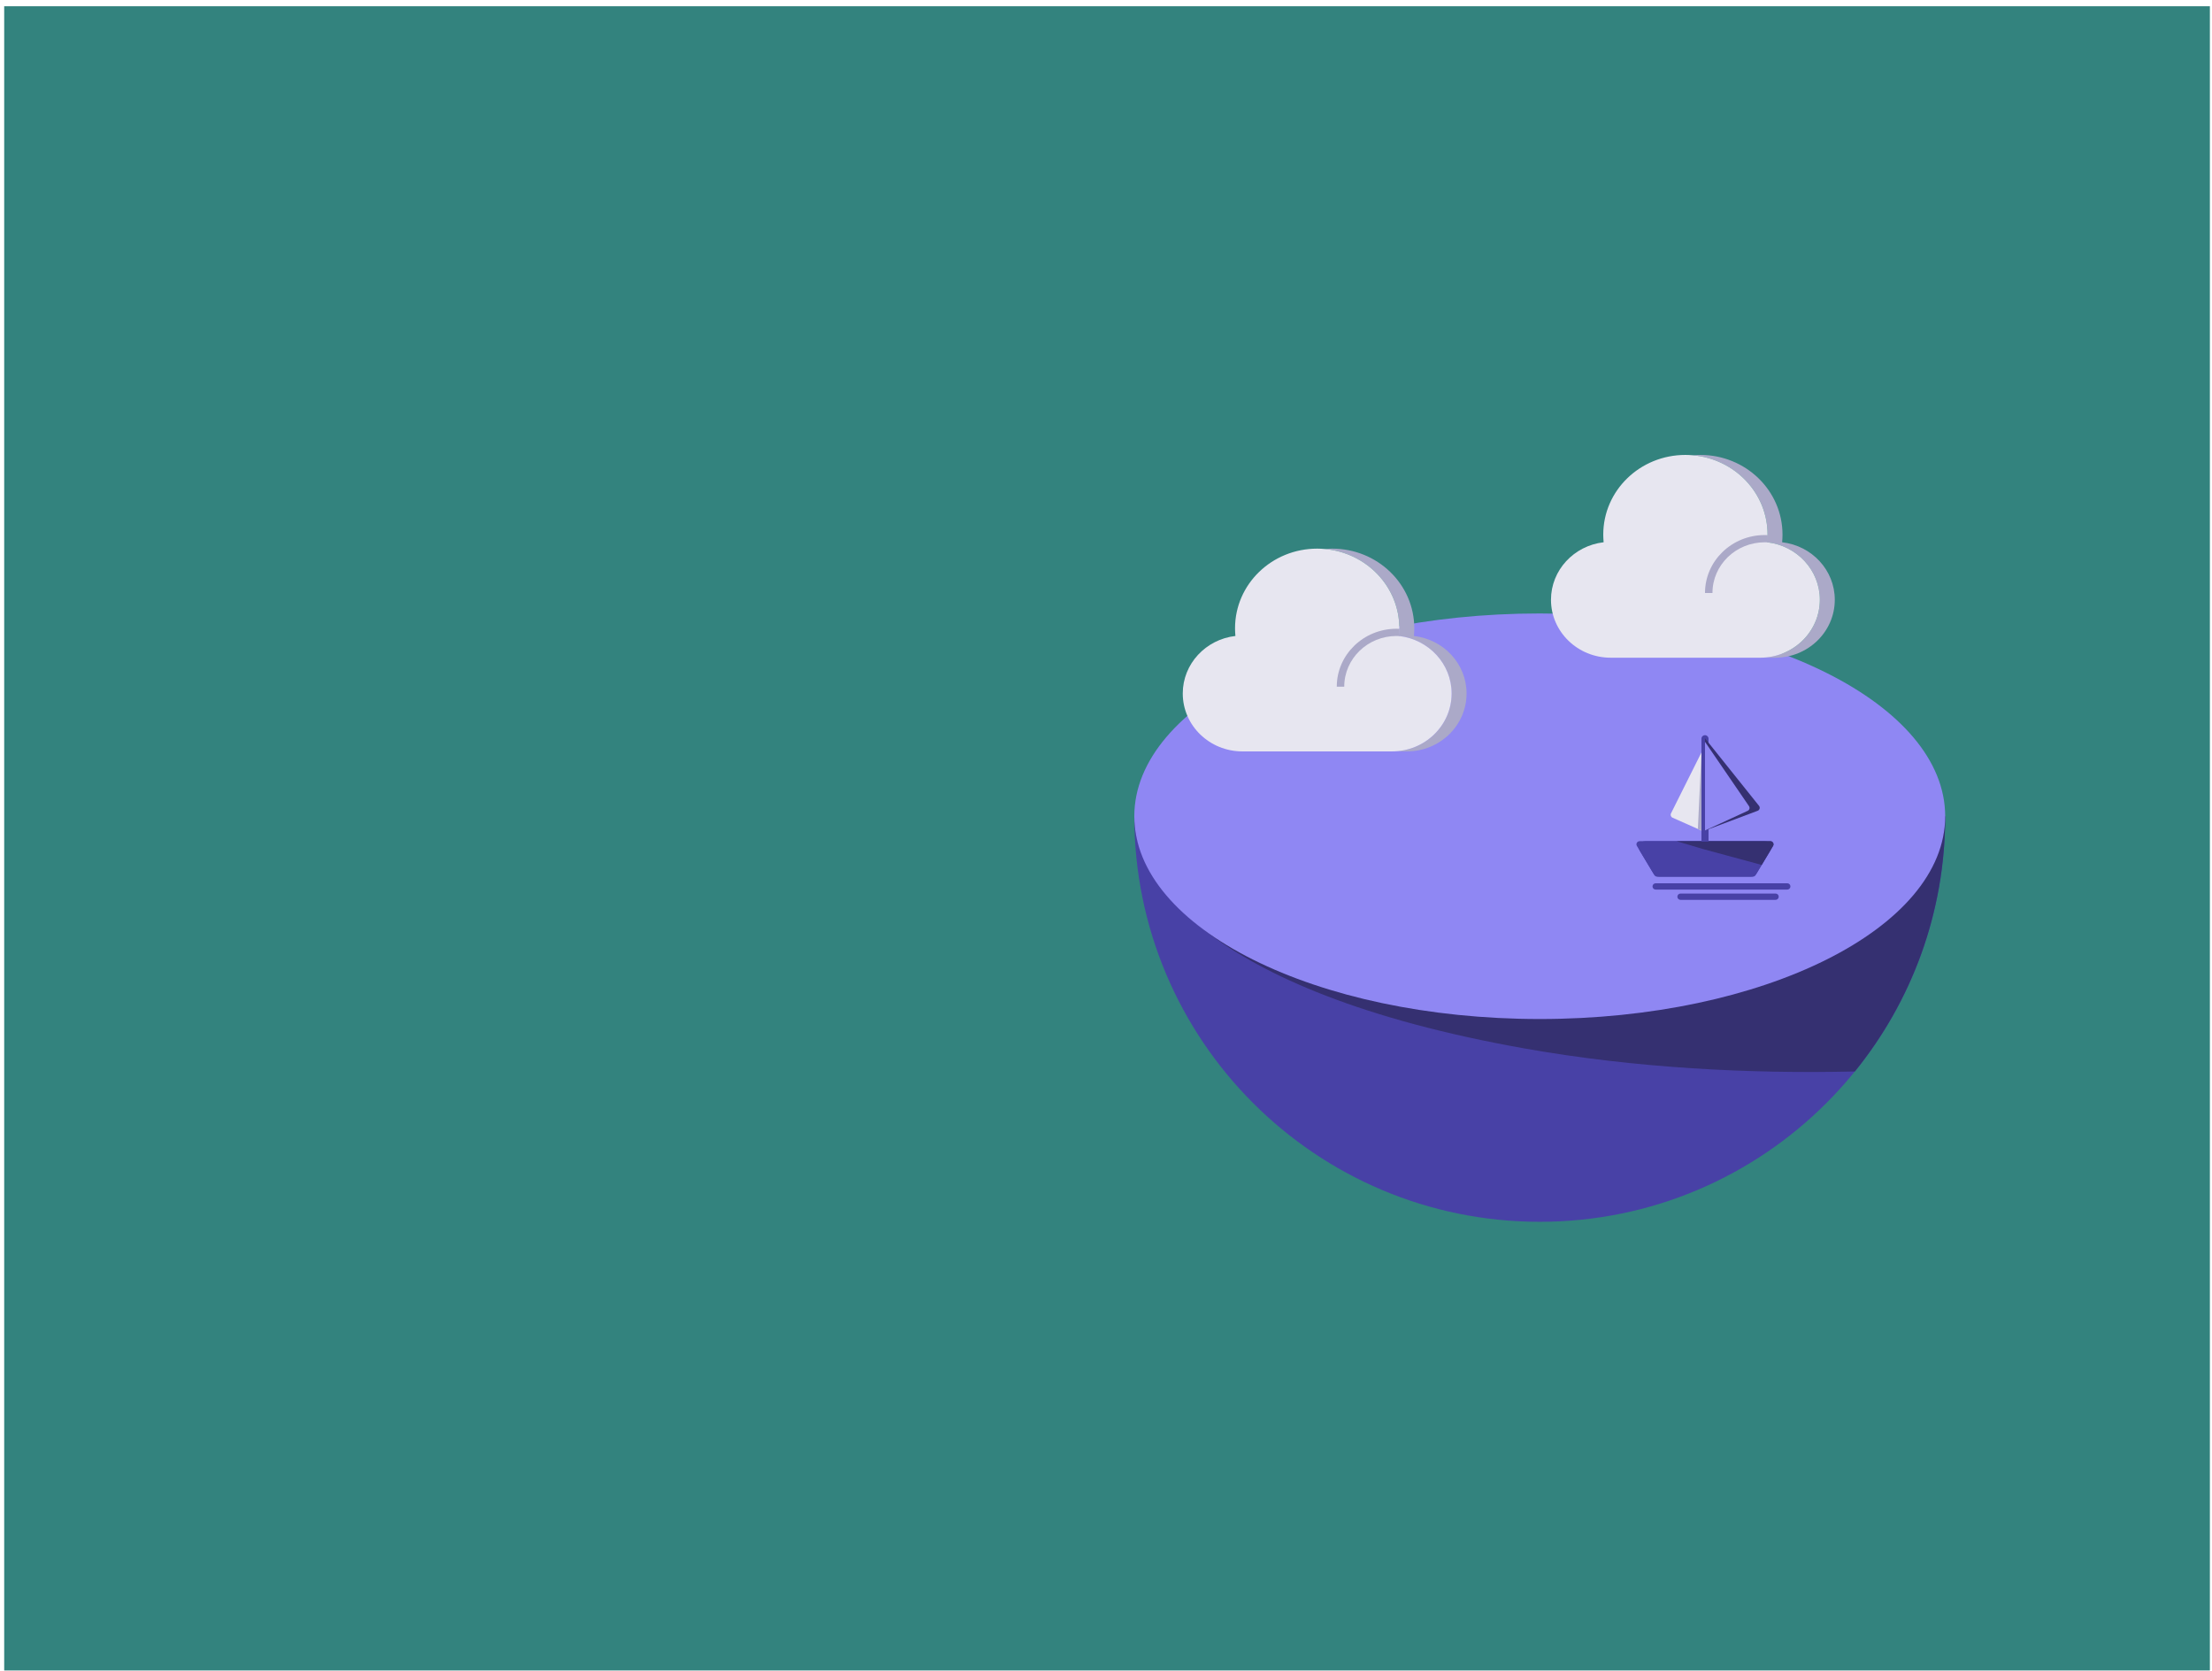
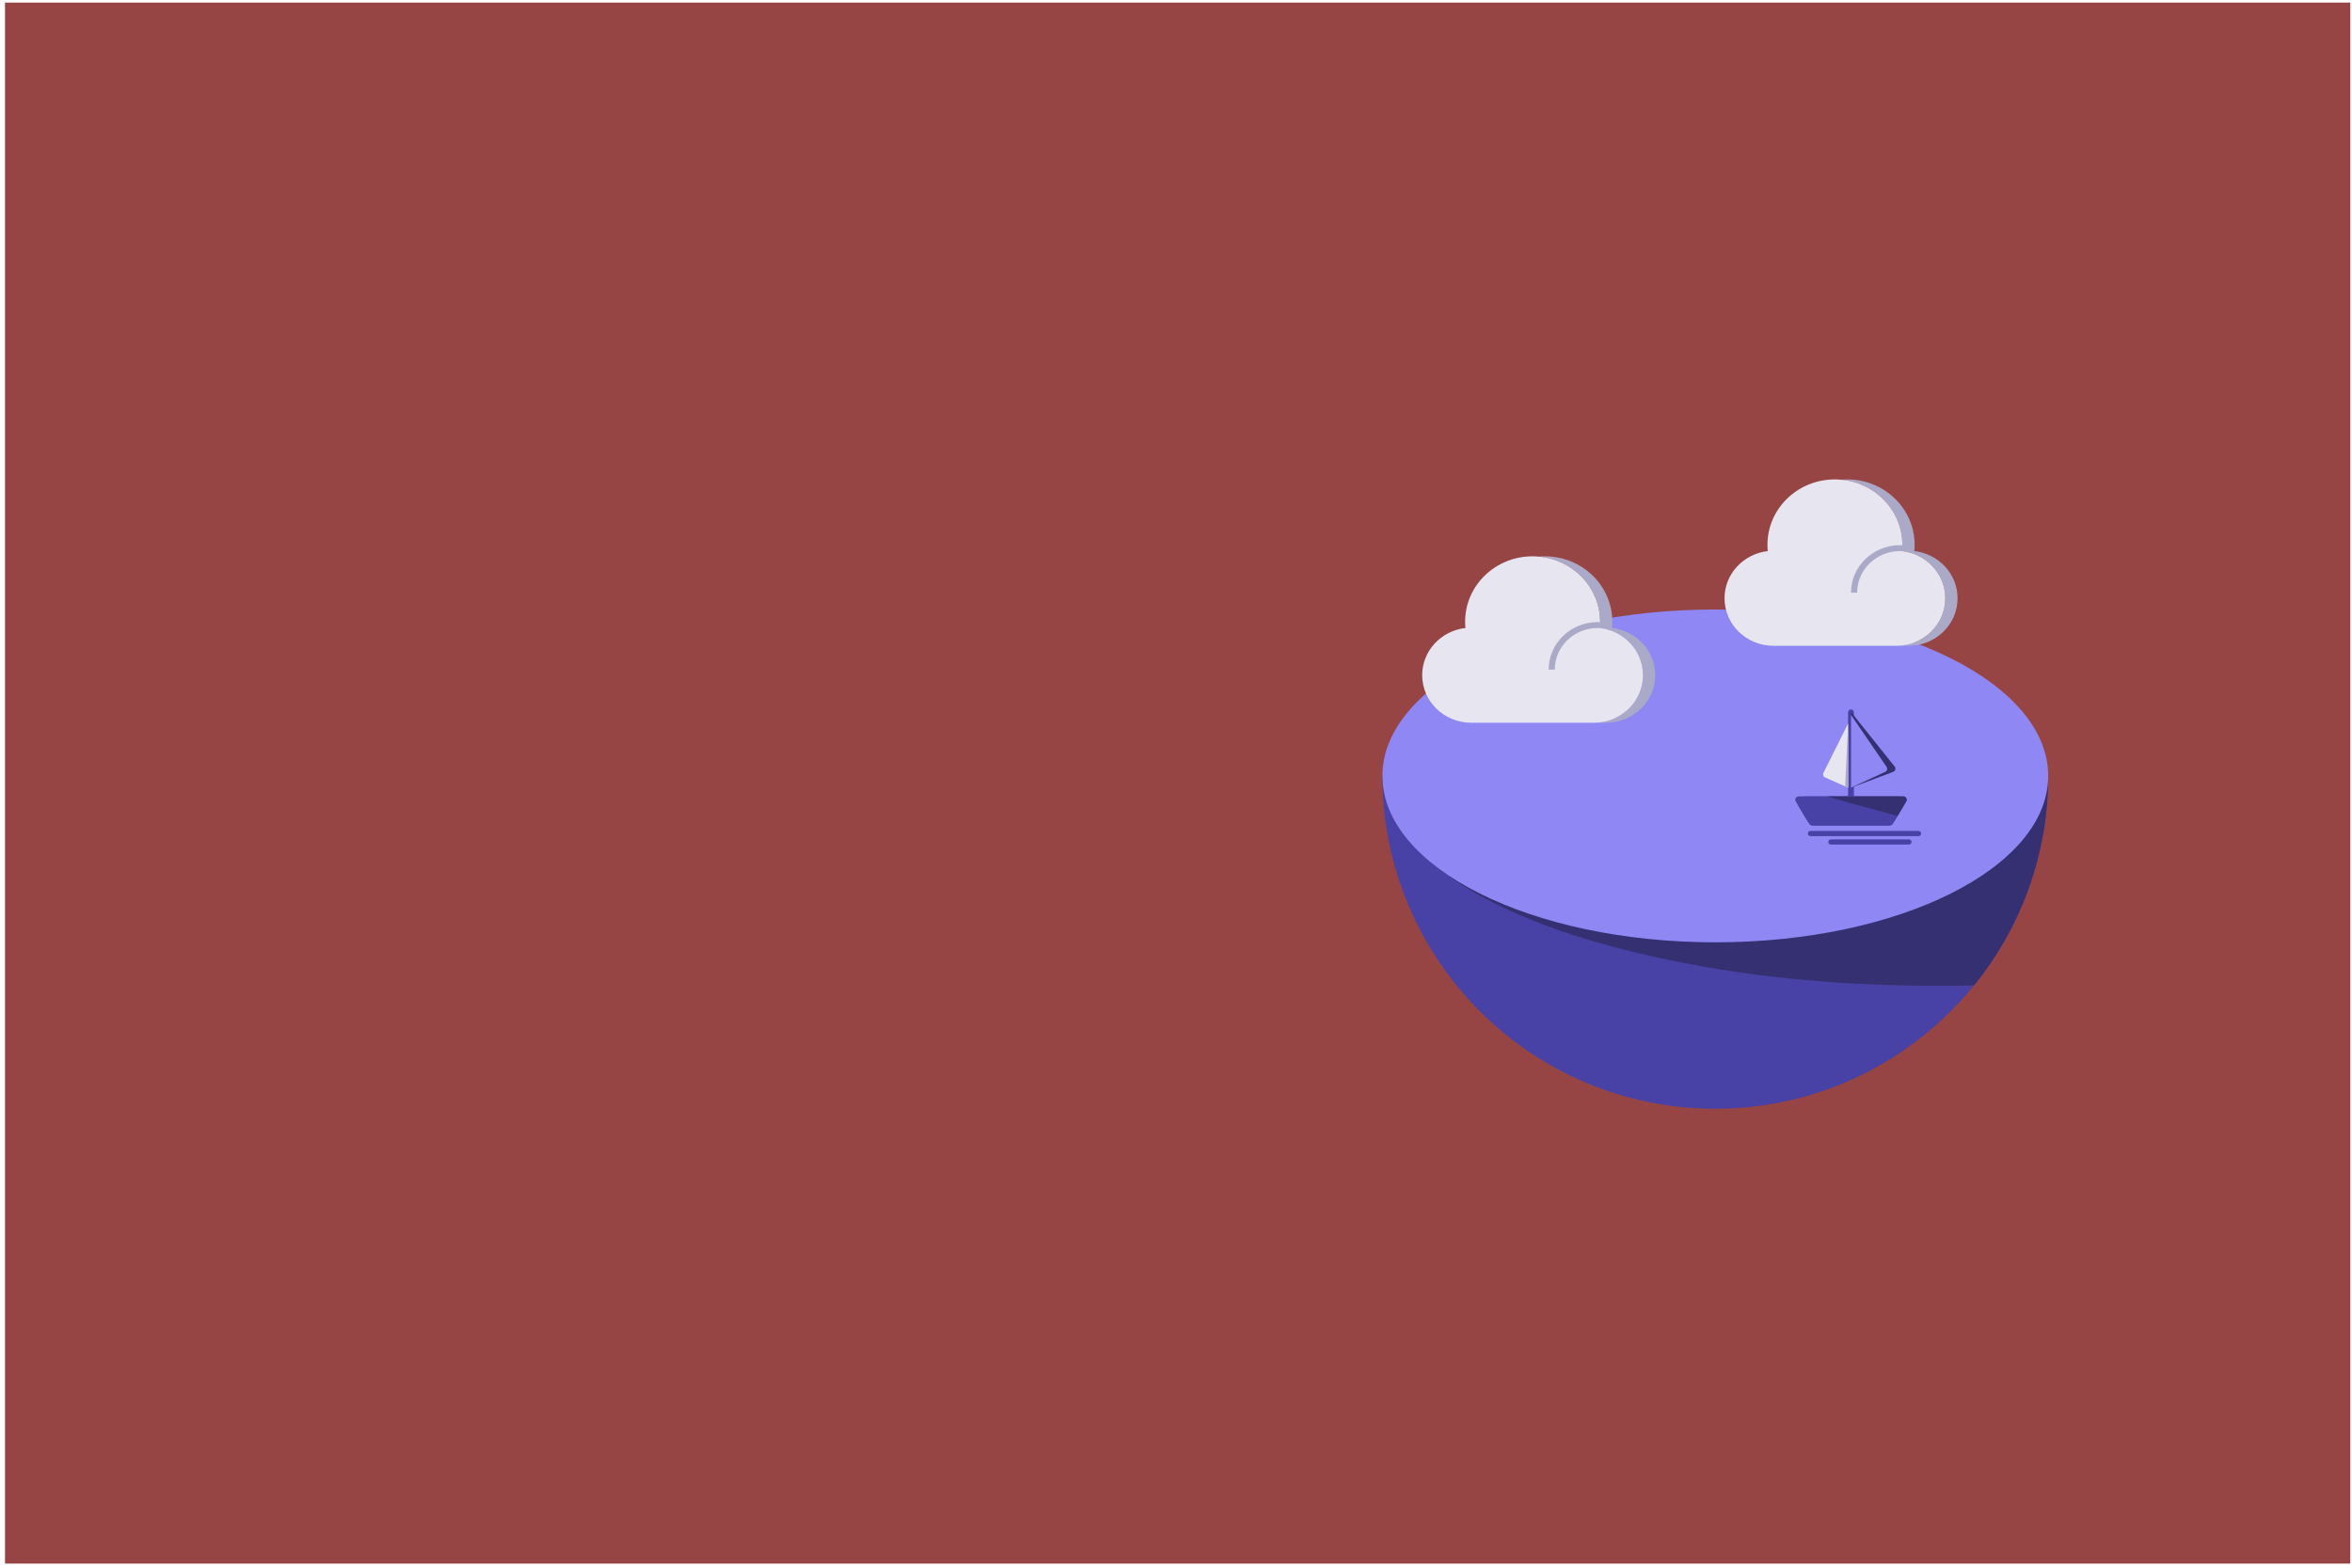
- <svg xmlns="http://www.w3.org/2000/svg" width="351" height="265" viewBox="0 0 351 265" fill="none">
-   <rect x="0.666" y="0.992" width="350" height="264" fill="#33837E" />
-   <path d="M244.326 193.818C279.857 193.818 308.661 165.014 308.661 129.482H179.99C179.99 165.014 208.794 193.818 244.326 193.818Z" fill="#4841A6" />
-   <path d="M179.995 129.482H308.666C308.666 144.825 303.296 158.912 294.332 169.969C277.616 170.363 259.45 169.426 242.016 166.338C190.242 157.168 179.722 138.449 179.995 129.482Z" fill="#353071" />
-   <ellipse cx="244.326" cy="129.482" rx="64.335" ry="32.168" fill="#8F87F3" />
-   <path d="M282.789 86.021C282.824 85.619 282.848 85.217 282.848 84.803C282.848 77.818 277.017 72.166 269.812 72.166C269.409 72.166 269.018 72.189 268.627 72.224C275.275 72.809 280.478 78.209 280.478 84.803C280.478 85.217 280.454 85.619 280.419 86.021C285.124 86.561 288.774 90.444 288.774 95.143C288.774 100.221 284.531 104.334 279.293 104.334H281.663C286.901 104.334 291.144 100.221 291.144 95.143C291.144 90.433 287.494 86.561 282.789 86.021Z" fill="#ABA9C8" />
-   <path d="M280.418 86.021C280.454 85.619 280.477 85.217 280.477 84.803C280.477 78.209 275.275 72.809 268.626 72.224C268.235 72.189 267.844 72.166 267.441 72.166C260.236 72.166 254.405 77.818 254.405 84.803C254.405 85.217 254.429 85.619 254.464 86.021C249.759 86.561 246.109 90.444 246.109 95.143C246.109 100.221 250.352 104.334 255.59 104.334H279.292C284.53 104.334 288.773 100.221 288.773 95.143C288.773 90.433 285.123 86.561 280.418 86.021Z" fill="#E7E6F0" />
-   <path d="M280.031 86.024C275.449 86.024 271.734 89.625 271.734 94.067H270.549C270.549 88.99 274.794 84.875 280.031 84.875C280.191 84.875 280.35 84.879 280.509 84.886V86.037C280.351 86.028 280.191 86.024 280.031 86.024Z" fill="#ABA9C8" />
-   <path d="M224.359 100.886C224.395 100.484 224.419 100.082 224.419 99.668C224.419 92.684 218.588 87.031 211.382 87.031C210.979 87.031 210.588 87.054 210.197 87.089C216.846 87.675 222.048 93.074 222.048 99.668C222.048 100.082 222.025 100.484 221.989 100.886C226.694 101.426 230.344 105.309 230.344 110.008C230.344 115.086 226.101 119.199 220.863 119.199H223.234C228.472 119.199 232.714 115.086 232.714 110.008C232.714 105.298 229.064 101.426 224.359 100.886Z" fill="#ABA9C8" />
-   <path d="M221.989 100.886C222.024 100.484 222.048 100.082 222.048 99.668C222.048 93.074 216.845 87.675 210.197 87.089C209.806 87.054 209.415 87.031 209.012 87.031C201.806 87.031 195.975 92.684 195.975 99.668C195.975 100.082 195.999 100.484 196.035 100.886C191.33 101.426 187.68 105.309 187.68 110.008C187.68 115.086 191.922 119.199 197.161 119.199H220.863C226.101 119.199 230.344 115.086 230.344 110.008C230.344 105.298 226.694 101.426 221.989 100.886Z" fill="#E7E6F0" />
-   <path d="M221.601 100.889C217.019 100.889 213.304 104.49 213.304 108.932H212.119C212.119 103.856 216.364 99.74 221.601 99.74C221.761 99.74 221.921 99.744 222.079 99.752V100.902C221.921 100.893 221.762 100.889 221.601 100.889Z" fill="#ABA9C8" />
-   <path d="M260.198 134.952C259.798 134.285 260.278 133.438 261.055 133.438H280.04C280.818 133.438 281.298 134.285 280.898 134.952L278.72 138.581C278.54 138.883 278.214 139.067 277.863 139.067H263.233C262.882 139.067 262.556 138.883 262.375 138.581L260.198 134.952Z" fill="#4841A6" />
-   <path d="M259.743 134.195C259.543 133.861 259.784 133.438 260.172 133.438H280.924C281.312 133.438 281.552 133.861 281.352 134.195L278.575 138.824C278.484 138.975 278.322 139.067 278.146 139.067H262.95C262.774 139.067 262.611 138.975 262.521 138.824L259.743 134.195Z" fill="#4841A6" />
-   <path d="M266.045 133.438H280.924C281.313 133.438 281.553 133.862 281.353 134.195L279.546 137.207L270.226 134.683L266.045 133.438Z" fill="#353071" />
-   <path d="M269.984 117.188C269.984 116.877 270.236 116.625 270.547 116.625C270.858 116.625 271.11 116.877 271.11 117.188V133.513H269.984V117.188Z" fill="#4841A6" />
-   <path d="M270.547 117.113L279.123 127.834C279.336 128.099 279.227 128.495 278.908 128.614L270.547 131.75V117.113Z" fill="#353071" />
-   <path d="M270.547 117.676L277.531 127.883C277.706 128.139 277.609 128.49 277.328 128.62L270.547 131.749V117.676Z" fill="#8F87F3" />
-   <path d="M269.984 119.365L265.152 129.03C265.024 129.285 265.136 129.595 265.396 129.711L269.984 131.75V119.365Z" fill="#E7E6F0" />
-   <path d="M269.984 119.365L269.958 119.94L269.42 131.502L269.984 131.75V119.365Z" fill="#ABA9C8" />
-   <rect x="262.221" y="140.117" width="21.885" height="1" rx="0.5" fill="#4841A6" />
-   <rect x="266.164" y="141.746" width="16.086" height="1" rx="0.5" fill="#4841A6" />
+ <svg xmlns="http://www.w3.org/2000/svg" width="351" height="234" viewBox="0 0 351 234" fill="none">
+   <rect x="0.746" y="0.387" width="350" height="233" fill="#974444" />
+   <path d="M255.982 165.496C283.42 165.496 305.662 143.254 305.662 115.816H206.303C206.303 143.254 228.545 165.496 255.982 165.496Z" fill="#4841A6" />
+   <path d="M206.307 115.816H305.666C305.666 127.664 301.519 138.542 294.598 147.08C281.689 147.385 267.662 146.661 254.199 144.276C214.219 137.195 206.096 122.74 206.307 115.816Z" fill="#353071" />
+   <ellipse cx="255.982" cy="115.816" rx="49.68" ry="24.84" fill="#8F87F3" />
+   <path d="M285.684 82.257C285.711 81.947 285.73 81.636 285.73 81.317C285.73 75.923 281.227 71.559 275.663 71.559C275.352 71.559 275.05 71.576 274.748 71.603C279.882 72.055 283.899 76.225 283.899 81.317C283.899 81.636 283.881 81.947 283.854 82.257C287.487 82.674 290.305 85.673 290.305 89.301C290.305 93.222 287.029 96.398 282.984 96.398H284.815C288.859 96.398 292.136 93.222 292.136 89.301C292.136 85.664 289.317 82.674 285.684 82.257Z" fill="#ABA9C8" />
+   <path d="M283.852 82.257C283.88 81.947 283.898 81.636 283.898 81.317C283.898 76.225 279.881 72.055 274.747 71.603C274.445 71.576 274.143 71.559 273.832 71.559C268.268 71.559 263.765 75.923 263.765 81.317C263.765 81.636 263.784 81.947 263.811 82.257C260.178 82.674 257.359 85.673 257.359 89.301C257.359 93.222 260.636 96.398 264.68 96.398H282.983C287.028 96.398 290.304 93.222 290.304 89.301C290.304 85.664 287.486 82.674 283.852 82.257Z" fill="#E7E6F0" />
+   <path d="M283.554 82.258C280.016 82.258 277.148 85.039 277.148 88.469H276.232C276.232 84.549 279.511 81.371 283.554 81.371C283.678 81.371 283.801 81.374 283.923 81.38V82.268C283.801 82.262 283.678 82.258 283.554 82.258Z" fill="#ABA9C8" />
+   <path d="M240.565 93.738C240.592 93.427 240.611 93.117 240.611 92.798C240.611 87.404 236.108 83.039 230.544 83.039C230.233 83.039 229.931 83.057 229.629 83.083C234.763 83.536 238.78 87.705 238.78 92.798C238.78 93.117 238.762 93.427 238.735 93.738C242.368 94.155 245.186 97.153 245.186 100.782C245.186 104.703 241.91 107.879 237.865 107.879H239.695C243.74 107.879 247.017 104.703 247.017 100.782C247.017 97.144 244.198 94.155 240.565 93.738Z" fill="#ABA9C8" />
+   <path d="M238.734 93.738C238.761 93.427 238.779 93.117 238.779 92.798C238.779 87.705 234.762 83.536 229.628 83.083C229.326 83.057 229.024 83.039 228.713 83.039C223.149 83.039 218.646 87.404 218.646 92.798C218.646 93.117 218.665 93.427 218.692 93.738C215.059 94.155 212.24 97.153 212.24 100.782C212.24 104.703 215.516 107.879 219.561 107.879H237.864C241.909 107.879 245.185 104.703 245.185 100.782C245.185 97.144 242.367 94.155 238.734 93.738Z" fill="#E7E6F0" />
+   <path d="M238.435 93.739C234.897 93.739 232.028 96.519 232.028 99.95H231.113C231.113 96.029 234.391 92.852 238.435 92.852C238.559 92.852 238.682 92.855 238.804 92.86V93.749C238.682 93.742 238.559 93.739 238.435 93.739Z" fill="#ABA9C8" />
+   <path d="M268.446 120.389C268.046 119.723 268.526 118.875 269.303 118.875H283.159C283.936 118.875 284.416 119.723 284.016 120.389L282.608 122.737C282.428 123.038 282.102 123.222 281.751 123.222H270.712C270.36 123.222 270.035 123.038 269.854 122.737L268.446 120.389Z" fill="#4841A6" />
+   <path d="M267.991 119.632C267.792 119.299 268.032 118.875 268.42 118.875H284.042C284.431 118.875 284.671 119.299 284.471 119.632L282.463 122.979C282.372 123.13 282.209 123.222 282.034 123.222H270.428C270.253 123.222 270.09 123.13 270 122.979L267.991 119.632Z" fill="#4841A6" />
+   <path d="M272.754 118.875H284.042C284.431 118.875 284.671 119.299 284.471 119.632L283.179 121.785L275.982 119.837L272.754 118.875Z" fill="#353071" />
+   <path d="M275.797 106.325C275.797 106.085 275.991 105.891 276.232 105.891V105.891C276.472 105.891 276.666 106.085 276.666 106.325V118.932H275.797V106.325Z" fill="#4841A6" />
+   <path d="M276.23 106.27L282.755 114.425C282.967 114.691 282.858 115.086 282.54 115.206L276.23 117.572V106.27Z" fill="#353071" />
+   <path d="M276.23 106.703L281.547 114.474C281.722 114.73 281.625 115.081 281.344 115.21L276.23 117.571V106.703Z" fill="#8F87F3" />
+   <path d="M275.797 108.008L272.119 115.364C271.991 115.619 272.102 115.929 272.363 116.045L275.797 117.571V108.008Z" fill="#E7E6F0" />
+   <path d="M275.797 108.008L275.776 108.452L275.361 117.38L275.797 117.571V108.008Z" fill="#ABA9C8" />
+   <rect x="269.801" y="124.031" width="16.899" height="0.772" rx="0.386" fill="#4841A6" />
+   <rect x="272.846" y="125.289" width="12.421" height="0.772" rx="0.386" fill="#4841A6" />
</svg>
